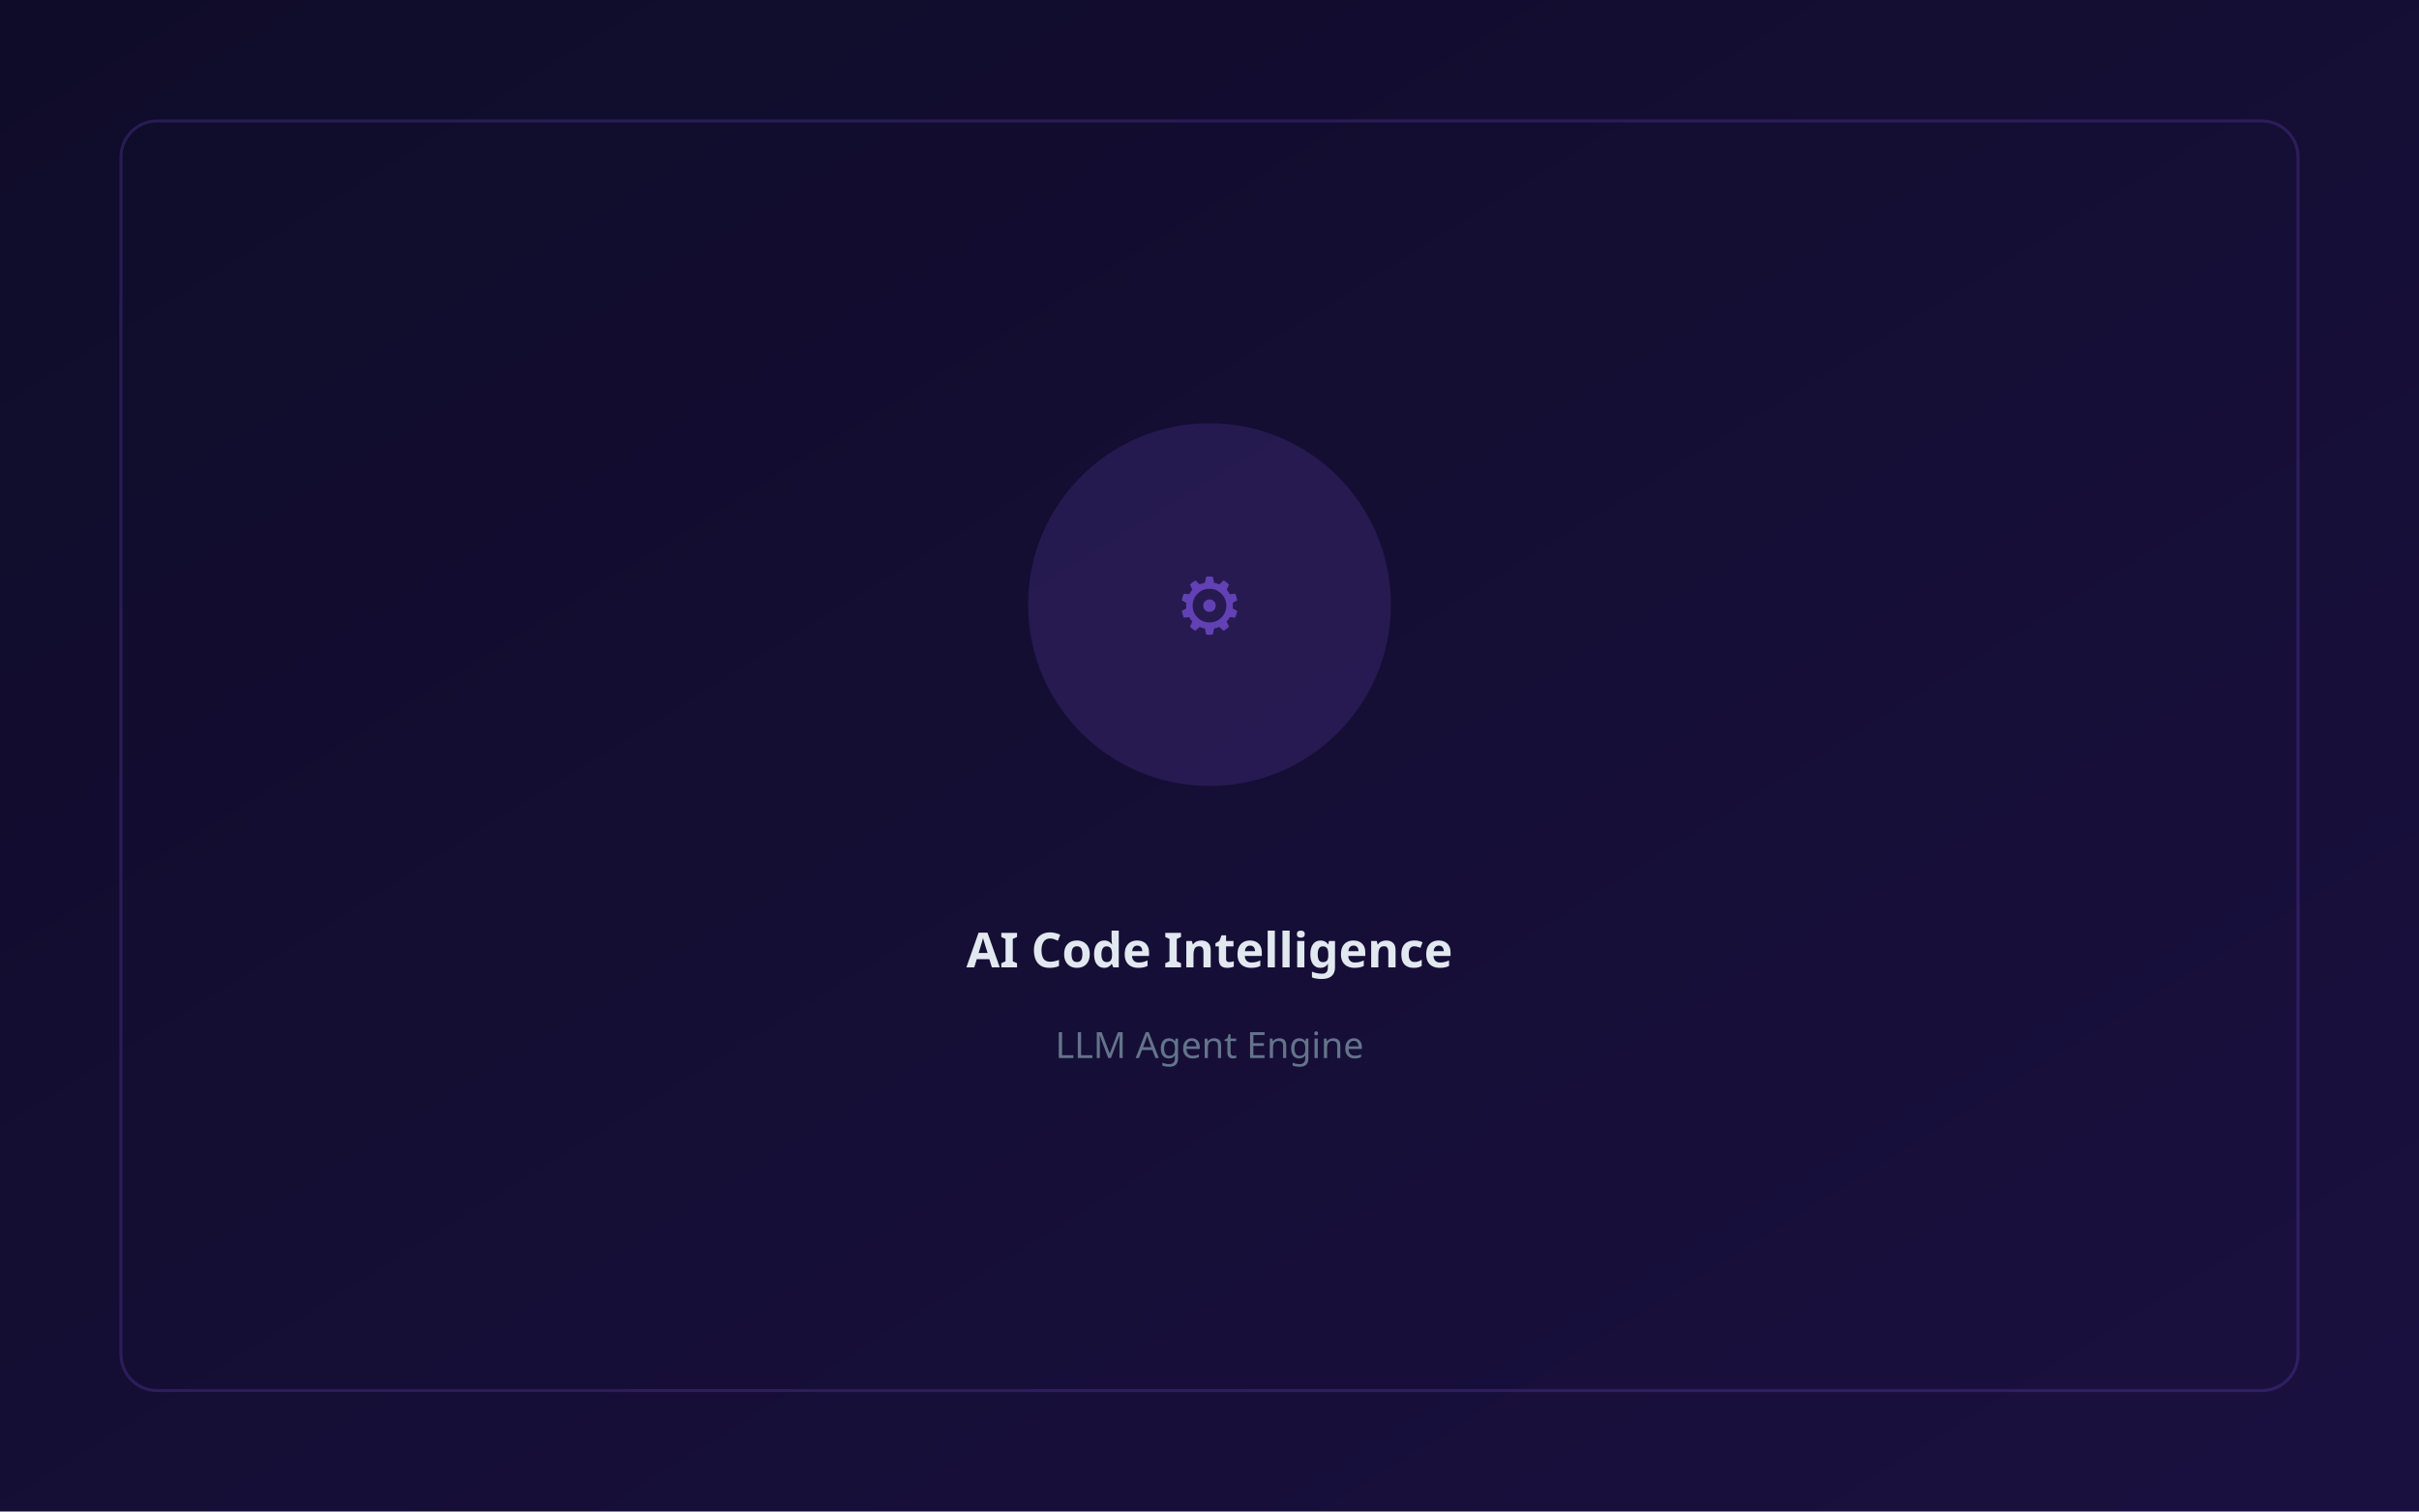
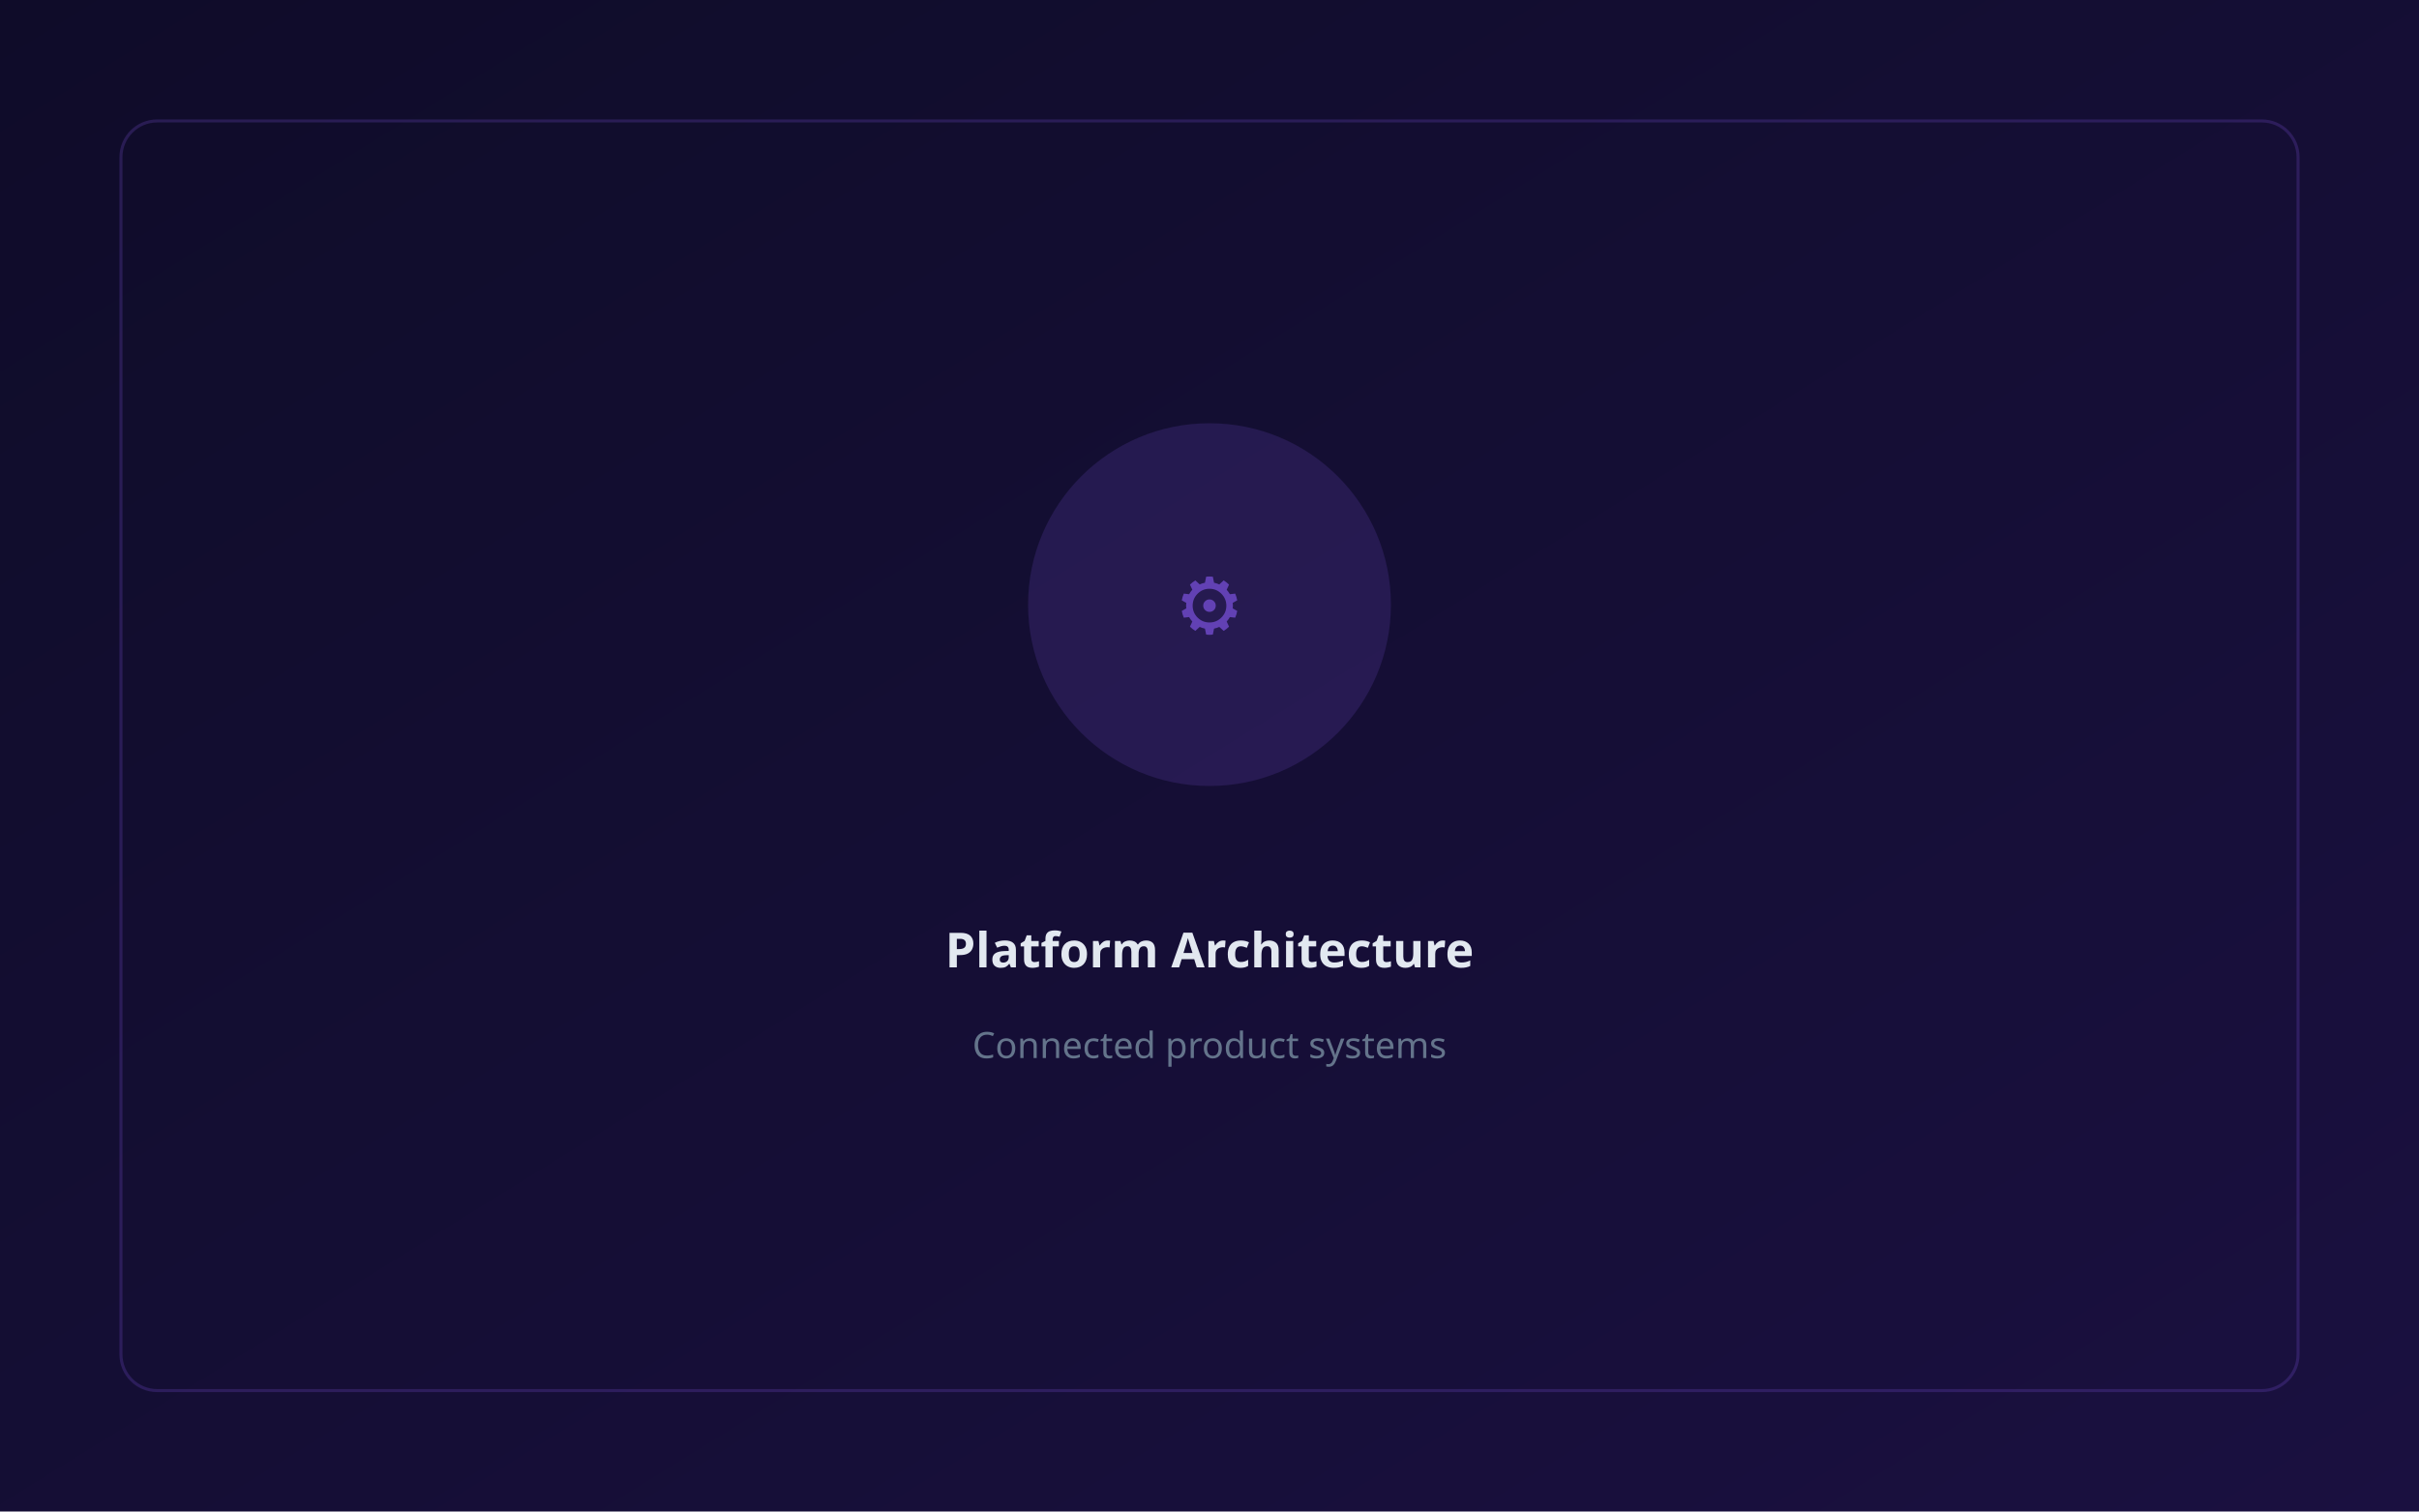
<svg xmlns="http://www.w3.org/2000/svg" width="800" height="500" viewBox="0 0 800 500">
  <defs>
    <linearGradient id="bg" x1="0%" y1="0%" x2="100%" y2="100%">
      <stop offset="0%" style="stop-color:#0f0c29;stop-opacity:1" />
      <stop offset="100%" style="stop-color:#1a1040;stop-opacity:1" />
    </linearGradient>
  </defs>
  <rect width="800" height="500" fill="url(#bg)" />
  <rect x="40" y="40" width="720" height="420" rx="12" fill="none" stroke="#8b5cf6" stroke-width="1" opacity="0.2" />
  <circle cx="400" cy="200" r="60" fill="#8b5cf6" opacity="0.15" />
  <text x="400" y="210" text-anchor="middle" font-family="monospace" font-size="32" fill="#8b5cf6" opacity="0.6">⚙</text>
-   <text x="400" y="320" text-anchor="middle" font-family="system-ui" font-size="16" font-weight="600" fill="#e2e8f0">AI Code Intelligence</text>
-   <text x="400" y="350" text-anchor="middle" font-family="system-ui" font-size="12" fill="#64748b">LLM Agent Engine</text>
+   <text x="400" y="320" text-anchor="middle" font-family="system-ui" font-size="16" font-weight="600" fill="#e2e8f0">Platform Architecture</text>
+   <text x="400" y="350" text-anchor="middle" font-family="system-ui" font-size="12" fill="#64748b">Connected product systems</text>
</svg>
